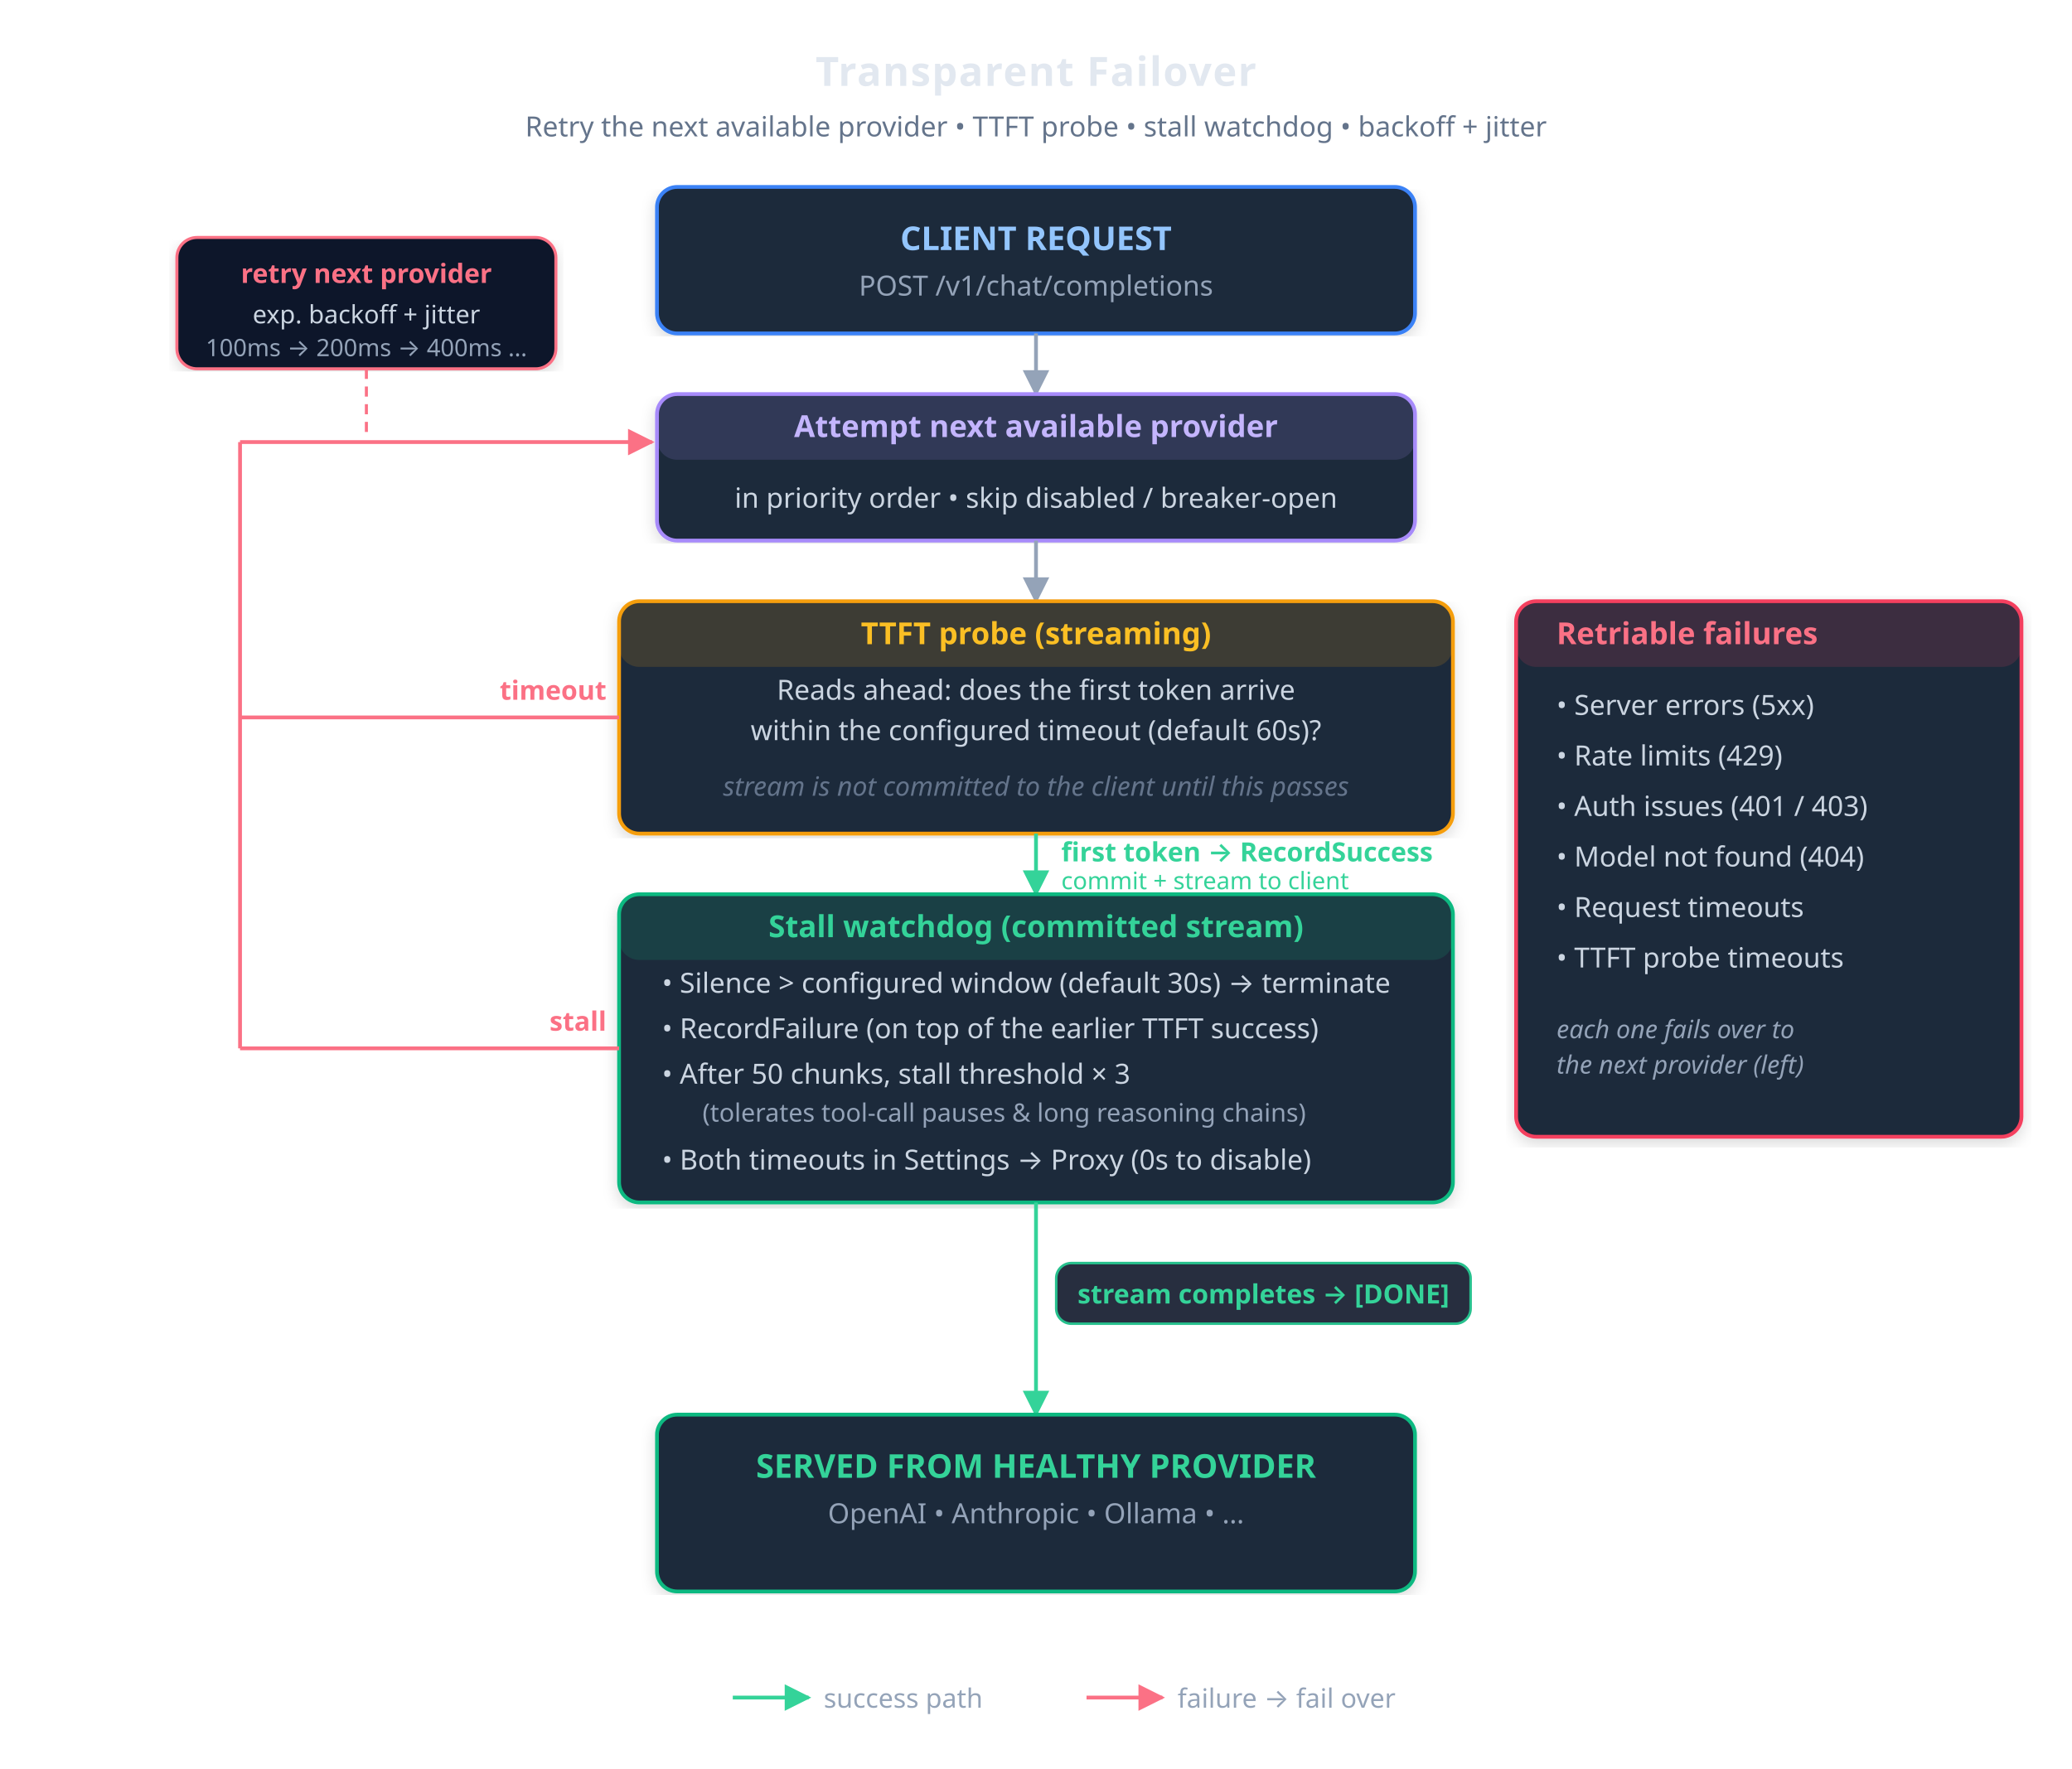
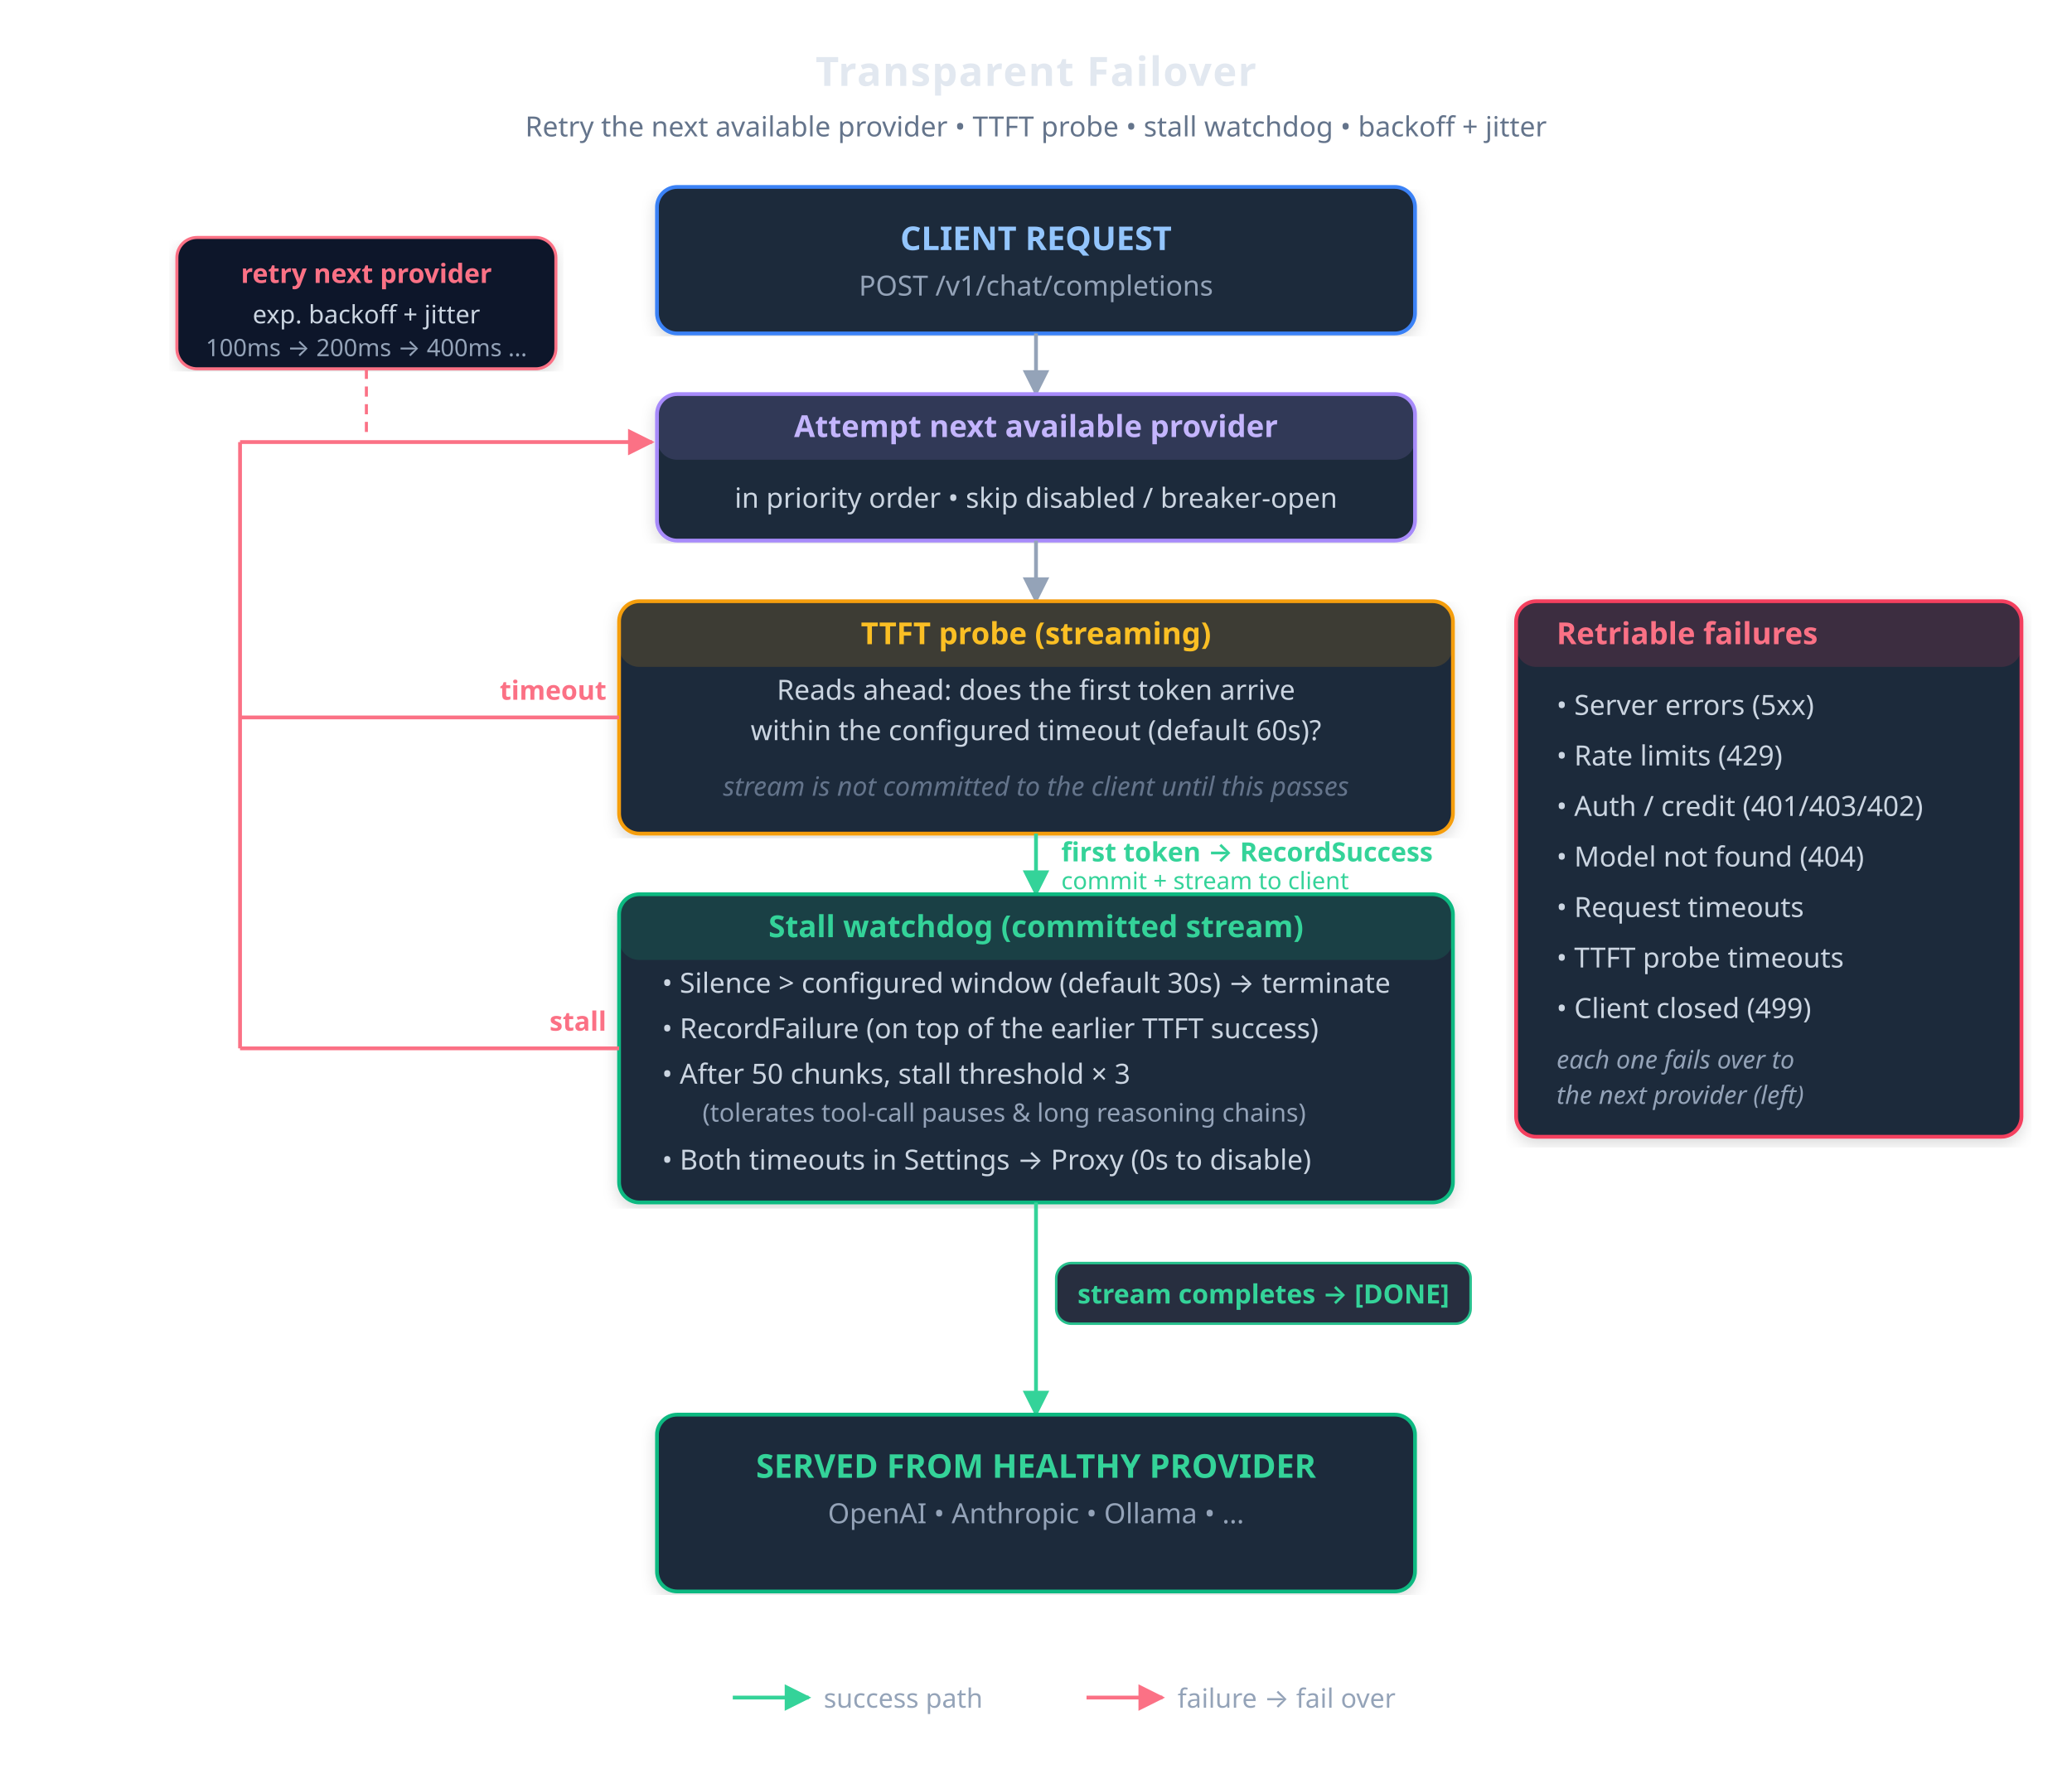
<svg xmlns="http://www.w3.org/2000/svg" viewBox="0 0 820 700" font-family="'Segoe UI', system-ui, -apple-system, sans-serif">
  <defs>
    <marker id="arrow" viewBox="0 0 10 10" refX="9" refY="5" markerWidth="7" markerHeight="7" orient="auto-start-reverse">
      <path d="M 0 0 L 10 5 L 0 10 z" fill="#94a3b8" />
    </marker>
    <marker id="arrow-red" viewBox="0 0 10 10" refX="9" refY="5" markerWidth="7" markerHeight="7" orient="auto-start-reverse">
      <path d="M 0 0 L 10 5 L 0 10 z" fill="#fb7185" />
    </marker>
    <marker id="arrow-green" viewBox="0 0 10 10" refX="9" refY="5" markerWidth="7" markerHeight="7" orient="auto-start-reverse">
      <path d="M 0 0 L 10 5 L 0 10 z" fill="#34d399" />
    </marker>
    <filter id="shadow" x="-2%" y="-2%" width="104%" height="104%">
      <feDropShadow dx="0" dy="2" stdDeviation="3" flood-opacity="0.15" />
    </filter>
  </defs>
  <rect width="820" height="700" fill="none" rx="8" />
  <text x="410" y="34" text-anchor="middle" fill="#e2e8f0" font-size="16" font-weight="700" letter-spacing="0.5">Transparent Failover</text>
  <text x="410" y="54" text-anchor="middle" fill="#64748b" font-size="11">Retry the next available provider • TTFT probe • stall watchdog • backoff + jitter</text>
  <rect x="260" y="74" width="300" height="58" rx="8" fill="#1e293b" stroke="#3b82f6" stroke-width="1.5" filter="url(#shadow)" />
  <text x="410" y="99" text-anchor="middle" fill="#93c5fd" font-size="13" font-weight="600">CLIENT REQUEST</text>
  <text x="410" y="117" text-anchor="middle" fill="#94a3b8" font-size="11">POST /v1/chat/completions</text>
  <line x1="410" y1="132" x2="410" y2="156" stroke="#94a3b8" stroke-width="1.5" marker-end="url(#arrow)" />
  <rect x="260" y="156" width="300" height="58" rx="8" fill="#1e293b" stroke="#a78bfa" stroke-width="1.5" filter="url(#shadow)" />
  <rect x="260" y="156" width="300" height="26" rx="8" fill="#a78bfa" opacity="0.15" />
  <text x="410" y="173" text-anchor="middle" fill="#c4b5fd" font-size="12" font-weight="700">Attempt next available provider</text>
  <text x="410" y="201" text-anchor="middle" fill="#cbd5e1" font-size="11">in priority order • skip disabled / breaker-open</text>
  <line x1="410" y1="214" x2="410" y2="238" stroke="#94a3b8" stroke-width="1.5" marker-end="url(#arrow)" />
  <rect x="245" y="238" width="330" height="92" rx="8" fill="#1e293b" stroke="#f59e0b" stroke-width="1.5" filter="url(#shadow)" />
  <rect x="245" y="238" width="330" height="26" rx="8" fill="#f59e0b" opacity="0.15" />
  <text x="410" y="255" text-anchor="middle" fill="#fbbf24" font-size="12" font-weight="700">TTFT probe (streaming)</text>
  <text x="410" y="277" text-anchor="middle" fill="#cbd5e1" font-size="11">Reads ahead: does the first token arrive</text>
  <text x="410" y="293" text-anchor="middle" fill="#cbd5e1" font-size="11">within the configured timeout (default 60s)?</text>
  <text x="410" y="315" text-anchor="middle" fill="#64748b" font-size="10.5" font-style="italic">stream is not committed to the client until this passes</text>
  <line x1="245" y1="284" x2="95" y2="284" stroke="#fb7185" stroke-width="1.5" />
  <text x="240" y="277" text-anchor="end" fill="#fb7185" font-size="10.5" font-weight="600">timeout</text>
  <line x1="410" y1="330" x2="410" y2="354" stroke="#34d399" stroke-width="1.5" marker-end="url(#arrow-green)" />
  <text x="420" y="341" fill="#34d399" font-size="10.5" font-weight="600">first token → RecordSuccess</text>
  <text x="420" y="352" fill="#34d399" font-size="9.5">commit + stream to client</text>
  <rect x="245" y="354" width="330" height="122" rx="8" fill="#1e293b" stroke="#10b981" stroke-width="1.5" filter="url(#shadow)" />
  <rect x="245" y="354" width="330" height="26" rx="8" fill="#10b981" opacity="0.15" />
  <text x="410" y="371" text-anchor="middle" fill="#34d399" font-size="12" font-weight="700">Stall watchdog (committed stream)</text>
  <text x="262" y="393" fill="#cbd5e1" font-size="11">• Silence &gt; configured window (default 30s) → terminate</text>
  <text x="262" y="411" fill="#cbd5e1" font-size="11">• RecordFailure (on top of the earlier TTFT success)</text>
  <text x="262" y="429" fill="#cbd5e1" font-size="11">• After 50 chunks, stall threshold × 3</text>
  <text x="278" y="444" fill="#94a3b8" font-size="10">(tolerates tool-call pauses &amp; long reasoning chains)</text>
  <text x="262" y="463" fill="#cbd5e1" font-size="11">• Both timeouts in Settings → Proxy (0s to disable)</text>
  <line x1="245" y1="415" x2="95" y2="415" stroke="#fb7185" stroke-width="1.5" />
  <text x="240" y="408" text-anchor="end" fill="#fb7185" font-size="10.5" font-weight="600">stall</text>
  <line x1="95" y1="415" x2="95" y2="175" stroke="#fb7185" stroke-width="1.5" />
  <line x1="95" y1="175" x2="258" y2="175" stroke="#fb7185" stroke-width="1.5" marker-end="url(#arrow-red)" />
  <rect x="70" y="94" width="150" height="52" rx="8" fill="#0f172a" stroke="#fb7185" stroke-width="1.2" filter="url(#shadow)" />
  <text x="145" y="112" text-anchor="middle" fill="#fb7185" font-size="10.5" font-weight="700">retry next provider</text>
  <text x="145" y="128" text-anchor="middle" fill="#cbd5e1" font-size="10">exp. backoff + jitter</text>
  <text x="145" y="141" text-anchor="middle" fill="#94a3b8" font-size="9.5">100ms → 200ms → 400ms …</text>
  <line x1="145" y1="146" x2="145" y2="171" stroke="#fb7185" stroke-width="1.2" stroke-dasharray="4,3" />
  <rect x="600" y="238" width="200" height="212" rx="8" fill="#1e293b" stroke="#f43f5e" stroke-width="1.5" filter="url(#shadow)" />
  <rect x="600" y="238" width="200" height="26" rx="8" fill="#f43f5e" opacity="0.15" />
  <text x="616" y="255" fill="#fb7185" font-size="12" font-weight="700">Retriable failures</text>
  <text x="616" y="283" fill="#cbd5e1" font-size="11">• Server errors (5xx)</text>
  <text x="616" y="303" fill="#cbd5e1" font-size="11">• Rate limits (429)</text>
-   <text x="616" y="323" fill="#cbd5e1" font-size="11">• Auth issues (401 / 403)</text>
+   <text x="616" y="323" fill="#cbd5e1" font-size="11">• Auth / credit (401/403/402)</text>
  <text x="616" y="343" fill="#cbd5e1" font-size="11">• Model not found (404)</text>
  <text x="616" y="363" fill="#cbd5e1" font-size="11">• Request timeouts</text>
  <text x="616" y="383" fill="#cbd5e1" font-size="11">• TTFT probe timeouts</text>
-   <text x="616" y="411" fill="#94a3b8" font-size="10" font-style="italic">each one fails over to</text>
-   <text x="616" y="425" fill="#94a3b8" font-size="10" font-style="italic">the next provider (left)</text>
+   <text x="616" y="403" fill="#cbd5e1" font-size="11">• Client closed (499)</text>
+   <text x="616" y="423" fill="#94a3b8" font-size="10" font-style="italic">each one fails over to</text>
+   <text x="616" y="437" fill="#94a3b8" font-size="10" font-style="italic">the next provider (left)</text>
  <line x1="410" y1="476" x2="410" y2="560" stroke="#34d399" stroke-width="1.5" marker-end="url(#arrow-green)" />
  <rect x="418" y="500" width="164" height="24" rx="6" fill="#0f172a" stroke="#10b981" stroke-width="1" opacity="0.9" />
  <text x="500" y="516" text-anchor="middle" fill="#34d399" font-size="10.5" font-weight="600">stream completes → [DONE]</text>
  <rect x="260" y="560" width="300" height="70" rx="8" fill="#1e293b" stroke="#10b981" stroke-width="1.5" filter="url(#shadow)" />
  <text x="410" y="585" text-anchor="middle" fill="#34d399" font-size="13" font-weight="600">SERVED FROM HEALTHY PROVIDER</text>
  <text x="410" y="603" text-anchor="middle" fill="#94a3b8" font-size="11">OpenAI • Anthropic • Ollama • …</text>
  <line x1="290" y1="672" x2="320" y2="672" stroke="#34d399" stroke-width="1.5" marker-end="url(#arrow-green)" />
  <text x="326" y="676" fill="#94a3b8" font-size="10.5">success path</text>
  <line x1="430" y1="672" x2="460" y2="672" stroke="#fb7185" stroke-width="1.5" marker-end="url(#arrow-red)" />
  <text x="466" y="676" fill="#94a3b8" font-size="10.5">failure → fail over</text>
</svg>
